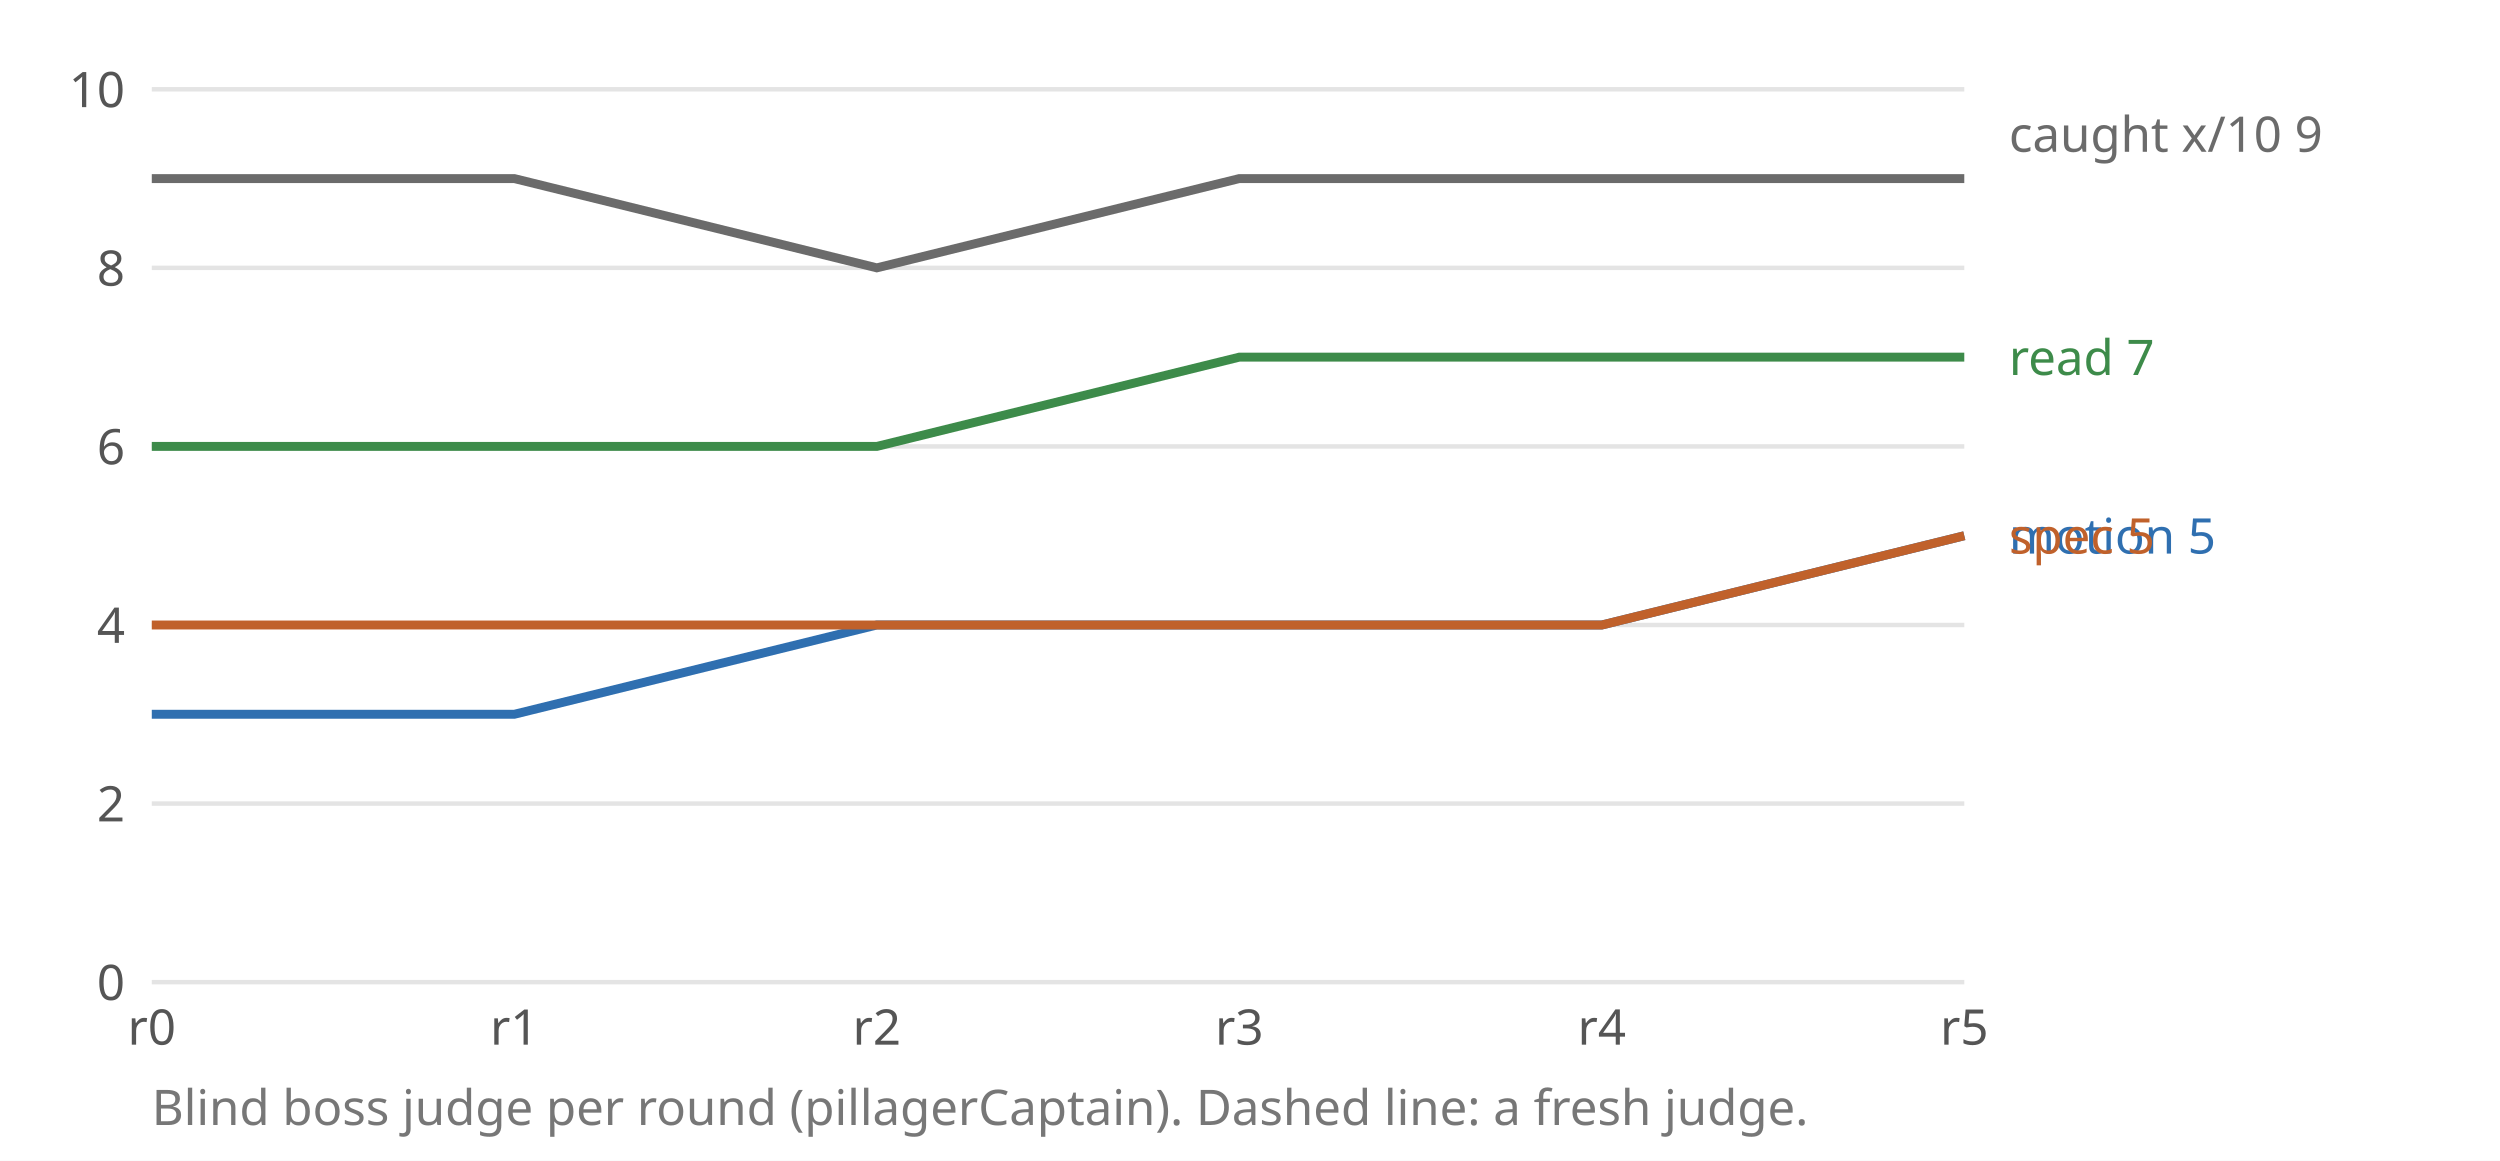
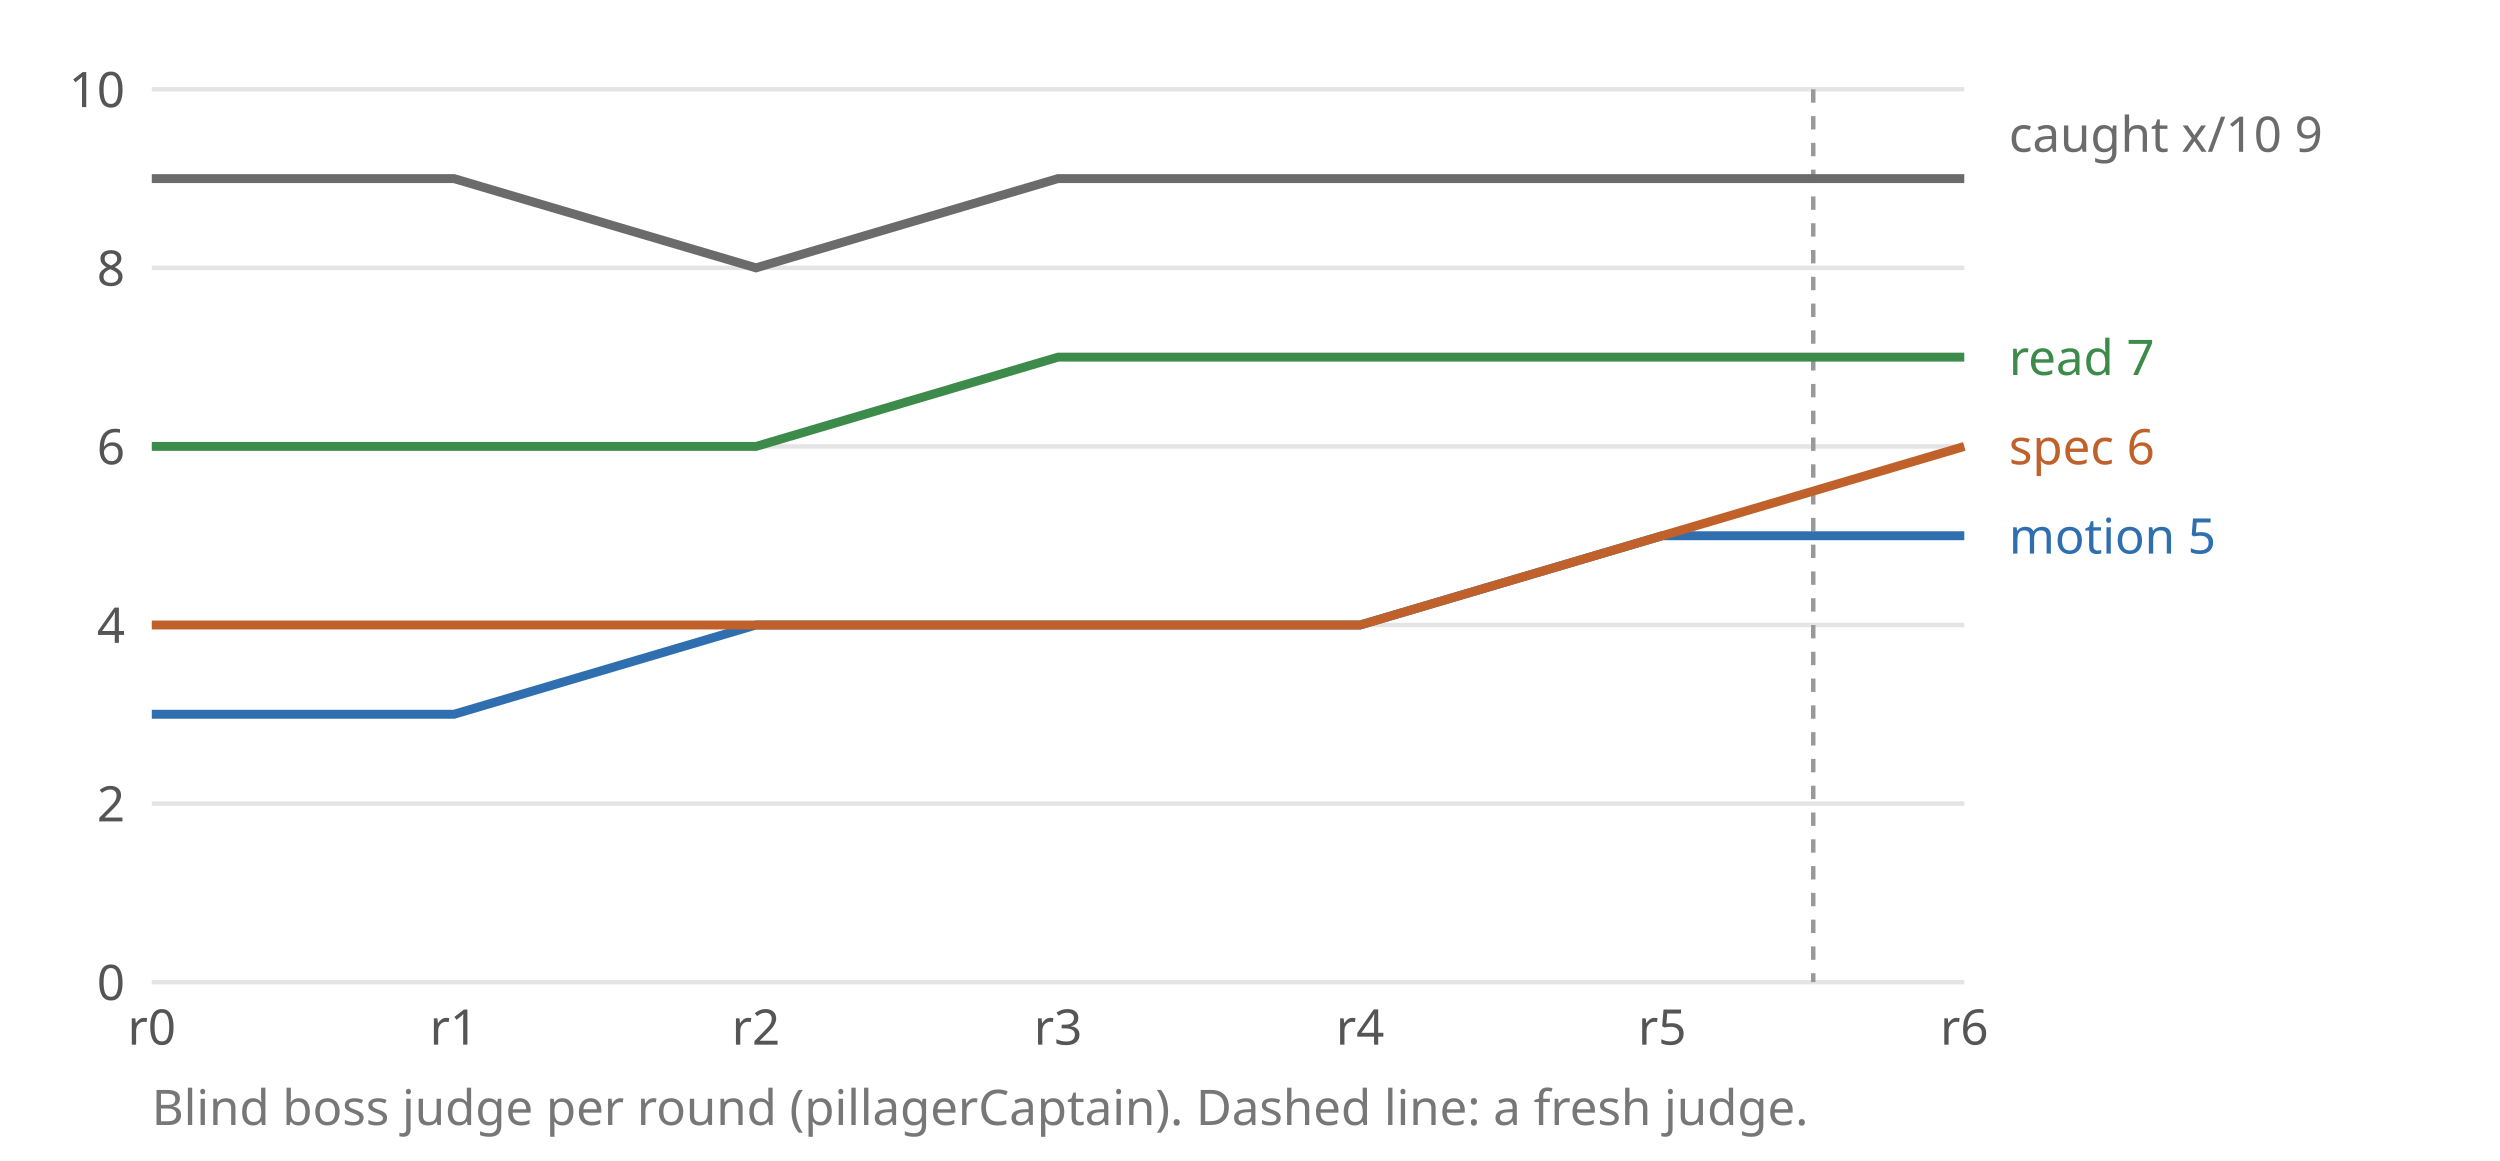
<svg xmlns="http://www.w3.org/2000/svg" width="560" height="260" font-family="sans-serif" font-size="11">
  <rect width="560" height="260" fill="#fff" />
  <line x1="34" x2="440" y1="220" y2="220" stroke="#e4e4e4" />
  <text x="28" y="224" text-anchor="end" fill="#555">0</text>
  <line x1="34" x2="440" y1="180" y2="180" stroke="#e4e4e4" />
  <text x="28" y="184" text-anchor="end" fill="#555">2</text>
  <line x1="34" x2="440" y1="140" y2="140" stroke="#e4e4e4" />
  <text x="28" y="144" text-anchor="end" fill="#555">4</text>
  <line x1="34" x2="440" y1="100" y2="100" stroke="#e4e4e4" />
  <text x="28" y="104" text-anchor="end" fill="#555">6</text>
  <line x1="34" x2="440" y1="60" y2="60" stroke="#e4e4e4" />
  <text x="28" y="64" text-anchor="end" fill="#555">8</text>
  <line x1="34" x2="440" y1="20" y2="20" stroke="#e4e4e4" />
  <text x="28" y="24" text-anchor="end" fill="#555">10</text>
  <text x="34" y="234" text-anchor="middle" fill="#555">r0</text>
-   <text x="115.2" y="234" text-anchor="middle" fill="#555">r1</text>
-   <text x="196.4" y="234" text-anchor="middle" fill="#555">r2</text>
-   <text x="277.6" y="234" text-anchor="middle" fill="#555">r3</text>
-   <text x="358.8" y="234" text-anchor="middle" fill="#555">r4</text>
-   <text x="440" y="234" text-anchor="middle" fill="#555">r5</text>
-   <polyline fill="none" stroke="#2f6fb0" stroke-width="2" points="34,160 115.2,160 196.4,140 277.6,140 358.8,140 440,120" />
+   <text x="101.667" y="234" text-anchor="middle" fill="#555">r1</text>
+   <text x="169.333" y="234" text-anchor="middle" fill="#555">r2</text>
+   <text x="237" y="234" text-anchor="middle" fill="#555">r3</text>
+   <text x="304.667" y="234" text-anchor="middle" fill="#555">r4</text>
+   <text x="372.333" y="234" text-anchor="middle" fill="#555">r5</text>
+   <text x="440" y="234" text-anchor="middle" fill="#555">r6</text>
+   <line x1="406.167" x2="406.167" y1="20" y2="220" stroke="#999" stroke-dasharray="3,3" />
+   <polyline fill="none" stroke="#2f6fb0" stroke-width="2" points="34,160 101.667,160 169.333,140 237,140 304.667,140 372.333,120 440,120" />
  <text x="450" y="124" fill="#2f6fb0">motion 5</text>
-   <polyline fill="none" stroke="#3d8b4a" stroke-width="2" points="34,100 115.2,100 196.4,100 277.6,80 358.8,80 440,80" />
+   <polyline fill="none" stroke="#3d8b4a" stroke-width="2" points="34,100 101.667,100 169.333,100 237,80 304.667,80 372.333,80 440,80" />
  <text x="450" y="84" fill="#3d8b4a">read 7</text>
-   <polyline fill="none" stroke="#c0612b" stroke-width="2" points="34,140 115.2,140 196.4,140 277.6,140 358.8,140 440,120" />
-   <text x="450" y="124" fill="#c0612b">spec 5</text>
-   <polyline fill="none" stroke="#6b6b6b" stroke-width="2" points="34,40 115.2,40 196.4,60 277.6,40 358.8,40 440,40" />
+   <polyline fill="none" stroke="#c0612b" stroke-width="2" points="34,140 101.667,140 169.333,140 237,140 304.667,140 372.333,120 440,100" />
+   <text x="450" y="104" fill="#c0612b">spec 6</text>
+   <polyline fill="none" stroke="#6b6b6b" stroke-width="2" points="34,40 101.667,40 169.333,60 237,40 304.667,40 372.333,40 440,40" />
  <text x="450" y="34" fill="#6b6b6b">caught x/10 9</text>
  <text x="34" y="252" fill="#777">Blind boss judge per round (pillagerCaptain). Dashed line: a fresh judge.</text>
</svg>
